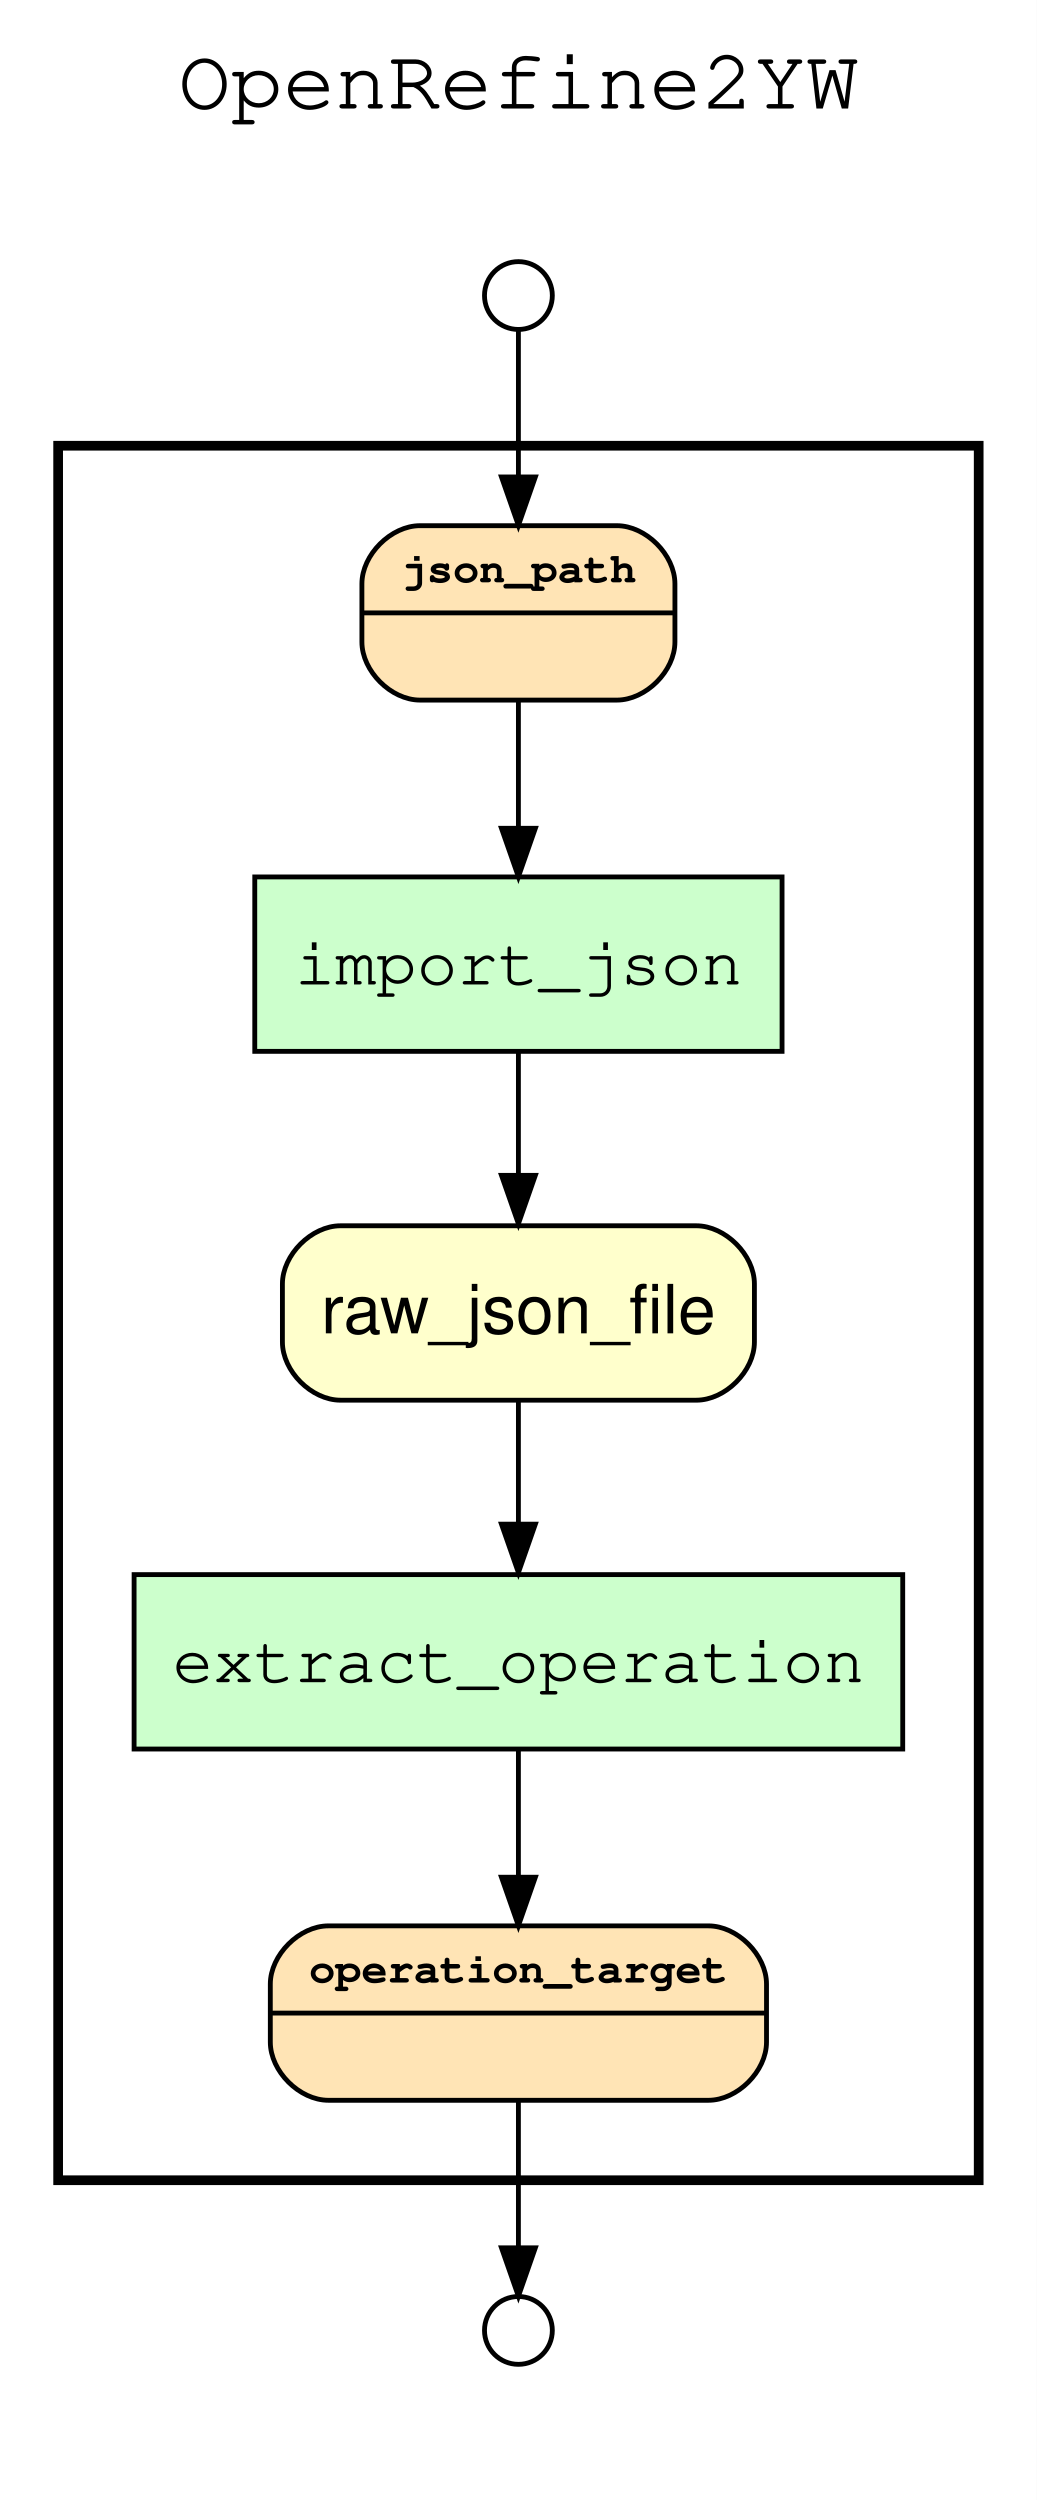
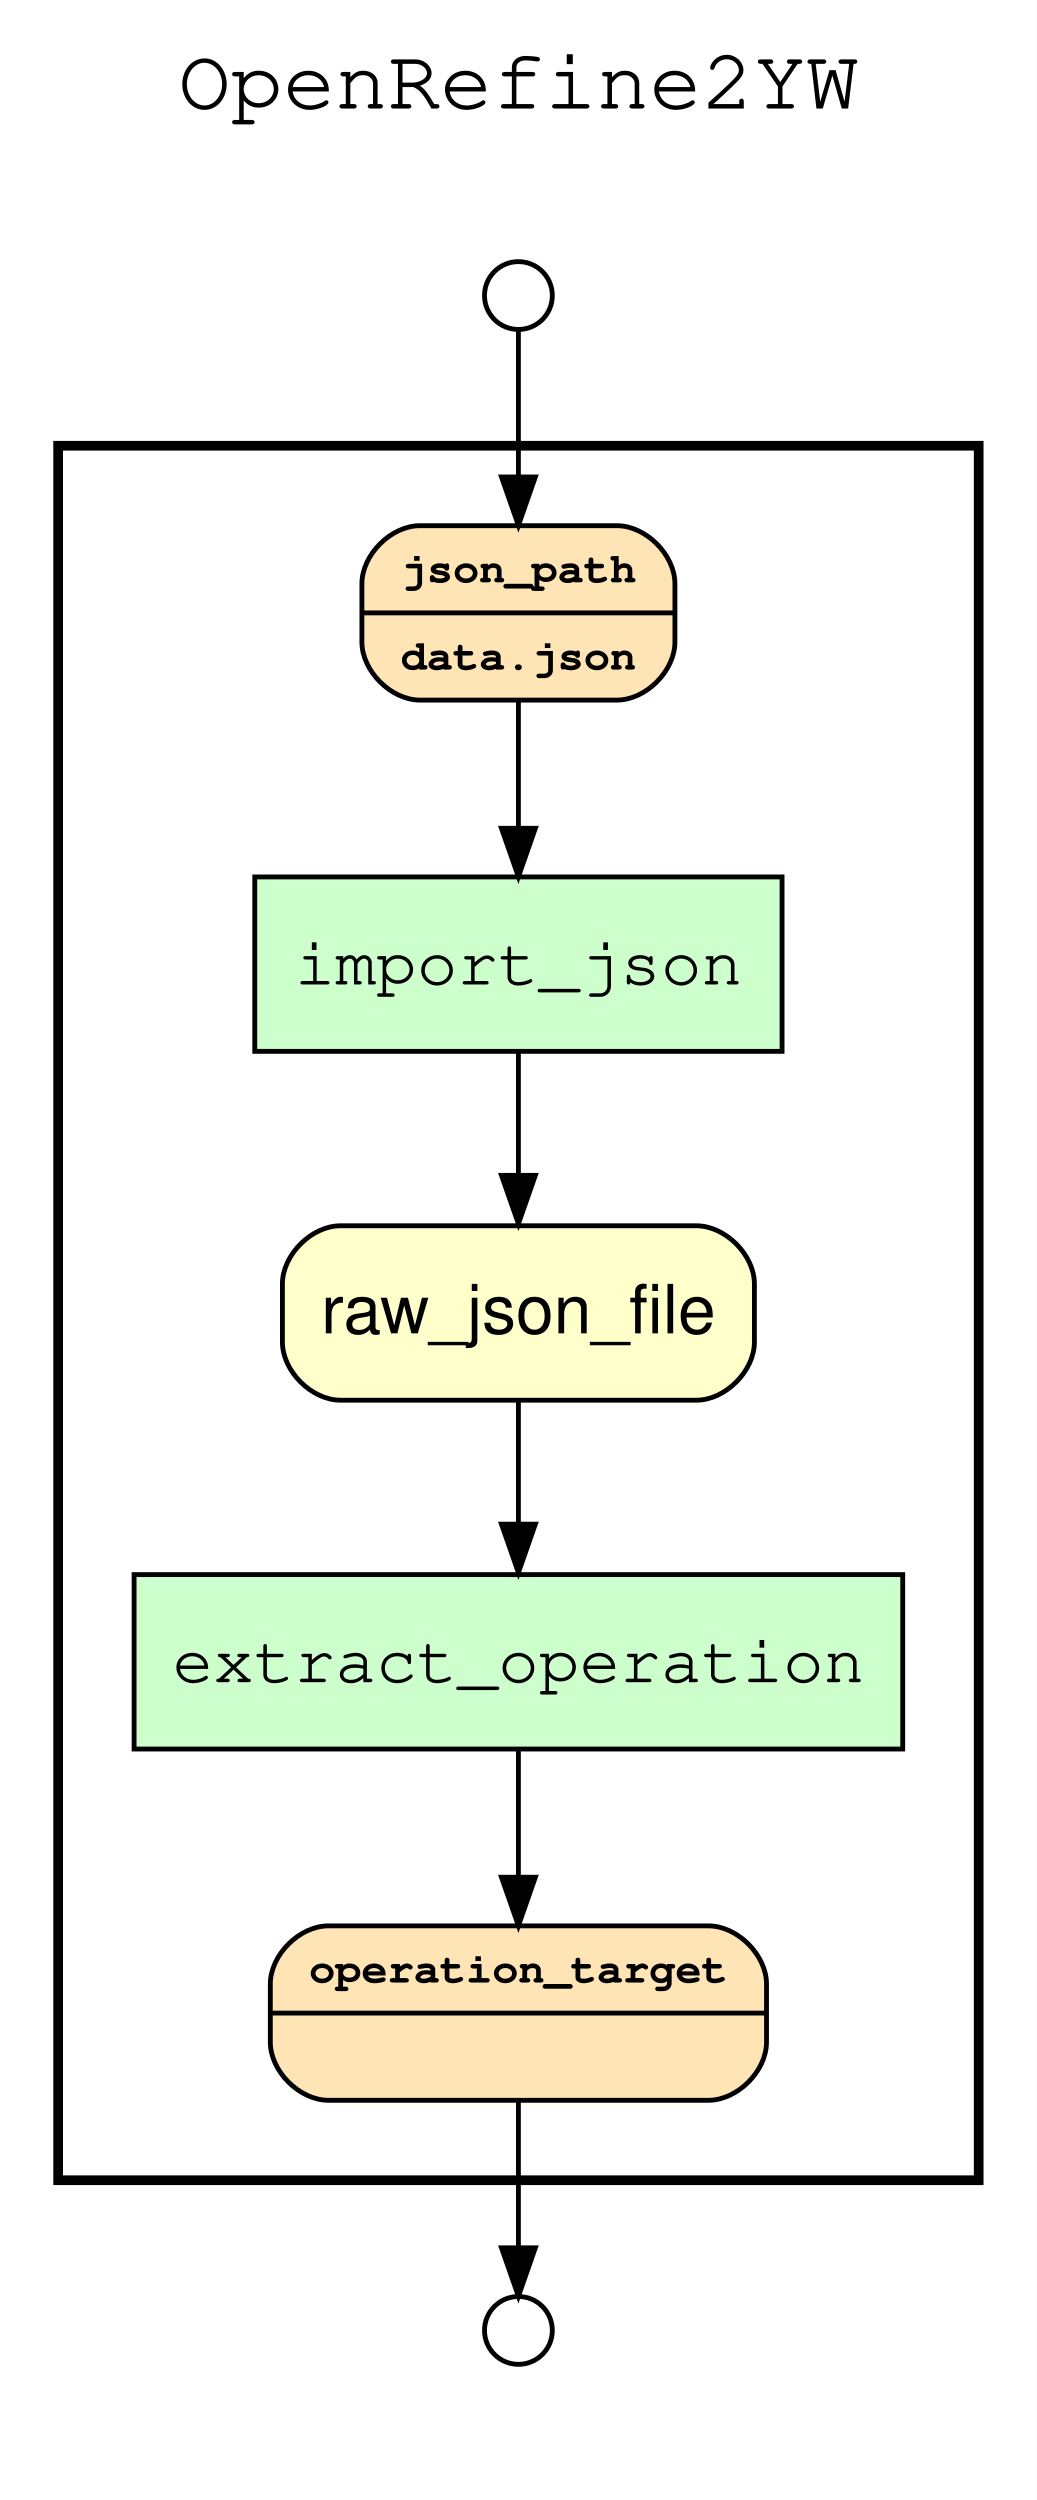
<svg xmlns="http://www.w3.org/2000/svg" width="214pt" height="516pt" viewBox="0.00 0.00 214.00 516.00">
  <g id="graph0" class="graph" transform="scale(1 1) rotate(0) translate(4 512)">
    <polygon fill="white" stroke="transparent" points="-4,4 -4,-512 210,-512 210,4 -4,4" />
    <text text-anchor="middle" x="103" y="-489.6" font-family="Courier,monospace" font-size="18.00">OpenRefine2YW</text>
    <g id="clust1" class="cluster">
      <polygon fill="none" stroke="black" stroke-width="2" points="8,-62 8,-420 198,-420 198,-62 8,-62" />
    </g>
    <g id="clust2" class="cluster">
      <polygon fill="none" stroke="white" stroke-width="2" points="16,-70 16,-412 190,-412 190,-70 16,-70" />
    </g>
    <g id="clust3" class="cluster">
      <polygon fill="none" stroke="white" stroke-width="2" points="80,-428 80,-474 126,-474 126,-428 80,-428" />
    </g>
    <g id="clust4" class="cluster">
      <polygon fill="none" stroke="white" stroke-width="2" points="88,-436 88,-466 118,-466 118,-436 88,-436" />
    </g>
    <g id="clust5" class="cluster">
      <polygon fill="none" stroke="white" stroke-width="2" points="80,-8 80,-54 126,-54 126,-8 80,-8" />
    </g>
    <g id="clust6" class="cluster">
      <polygon fill="none" stroke="white" stroke-width="2" points="88,-16 88,-46 118,-46 118,-16 88,-16" />
    </g>
    <g id="node1" class="node">
      <polygon fill="#ccffcc" stroke="black" points="157.416,-331 48.584,-331 48.584,-295 157.416,-295 157.416,-331" />
      <text text-anchor="middle" x="103" y="-308.8" font-family="Courier,monospace" font-size="14.00">import_json</text>
    </g>
    <g id="node3" class="node">
      <path fill="#ffffcc" stroke="black" d="M139.71,-259C139.71,-259 66.29,-259 66.29,-259 60.29,-259 54.29,-253 54.29,-247 54.29,-247 54.29,-235 54.29,-235 54.29,-229 60.29,-223 66.29,-223 66.29,-223 139.71,-223 139.71,-223 145.71,-223 151.71,-229 151.71,-235 151.71,-235 151.71,-247 151.71,-247 151.71,-253 145.71,-259 139.71,-259" />
      <text text-anchor="middle" x="103" y="-236.8" font-family="Helvetica,sans-Serif" font-size="14.00">raw_json_file</text>
    </g>
    <g id="edge3" class="edge">
      <path fill="none" stroke="black" d="M103,-294.831C103,-287.131 103,-277.974 103,-269.417" />
      <polygon fill="black" stroke="black" points="106.5,-269.413 103,-259.413 99.5,-269.413 106.5,-269.413" />
    </g>
    <g id="node2" class="node">
      <polygon fill="#ccffcc" stroke="black" points="182.323,-187 23.677,-187 23.677,-151 182.323,-151 182.323,-187" />
      <text text-anchor="middle" x="103" y="-164.8" font-family="Courier,monospace" font-size="14.00">extract_operation</text>
    </g>
    <g id="node5" class="node">
      <path fill="#ffe4b5" stroke="black" d="M63.793,-78.5C63.793,-78.5 142.207,-78.5 142.207,-78.5 148.207,-78.5 154.207,-84.5 154.207,-90.5 154.207,-90.5 154.207,-102.5 154.207,-102.5 154.207,-108.5 148.207,-114.5 142.207,-114.5 142.207,-114.5 63.793,-114.5 63.793,-114.5 57.793,-114.5 51.793,-108.5 51.793,-102.5 51.793,-102.5 51.793,-90.5 51.793,-90.5 51.793,-84.5 57.793,-78.5 63.793,-78.5" />
      <text text-anchor="middle" x="103" y="-102.8" font-family="Courier,monospace" font-weight="bold" font-size="9.00">operation_target</text>
      <polyline fill="none" stroke="black" points="51.793,-96.5 154.207,-96.5 " />
      <text text-anchor="middle" x="103" y="-84.8" font-family="Courier,monospace" font-weight="bold" font-size="9.00"> </text>
    </g>
    <g id="edge4" class="edge">
      <path fill="none" stroke="black" d="M103,-150.705C103,-142.832 103,-133.447 103,-124.717" />
      <polygon fill="black" stroke="black" points="106.5,-124.538 103,-114.538 99.5,-124.538 106.5,-124.538" />
    </g>
    <g id="edge1" class="edge">
      <path fill="none" stroke="black" d="M103,-222.831C103,-215.131 103,-205.974 103,-197.417" />
      <polygon fill="black" stroke="black" points="106.5,-197.413 103,-187.413 99.5,-197.413 106.5,-197.413" />
    </g>
    <g id="node4" class="node">
      <path fill="#ffe4b5" stroke="black" d="M82.696,-367.5C82.696,-367.5 123.304,-367.5 123.304,-367.5 129.304,-367.5 135.304,-373.5 135.304,-379.5 135.304,-379.5 135.304,-391.5 135.304,-391.5 135.304,-397.5 129.304,-403.5 123.304,-403.5 123.304,-403.5 82.696,-403.5 82.696,-403.5 76.696,-403.5 70.696,-397.5 70.696,-391.5 70.696,-391.5 70.696,-379.5 70.696,-379.5 70.696,-373.5 76.696,-367.5 82.696,-367.5" />
      <text text-anchor="middle" x="103" y="-391.8" font-family="Courier,monospace" font-weight="bold" font-size="9.00">json_path</text>
      <polyline fill="none" stroke="black" points="70.696,-385.5 135.304,-385.5 " />
-       <text text-anchor="middle" x="103" y="-373.8" font-family="Courier,monospace" font-weight="bold" font-size="9.00"> </text>
+       <text text-anchor="start" x="78.696" y="-373.8" font-family="Courier,monospace" font-weight="bold" font-size="9.00">data.json</text>
    </g>
    <g id="edge2" class="edge">
      <path fill="none" stroke="black" d="M103,-367.205C103,-359.332 103,-349.947 103,-341.217" />
      <polygon fill="black" stroke="black" points="106.5,-341.038 103,-331.038 99.5,-341.038 106.5,-341.038" />
    </g>
    <g id="node7" class="node">
      <ellipse fill="none" stroke="black" cx="103" cy="-31" rx="7" ry="7" />
    </g>
    <g id="edge6" class="edge">
      <path fill="none" stroke="black" d="M103,-78.255C103,-68.886 103,-57.533 103,-48.303" />
      <polygon fill="black" stroke="black" points="106.5,-48.056 103,-38.056 99.5,-48.056 106.5,-48.056" />
    </g>
    <g id="node6" class="node">
      <ellipse fill="none" stroke="black" cx="103" cy="-451" rx="7" ry="7" />
    </g>
    <g id="edge5" class="edge">
      <path fill="none" stroke="black" d="M103,-443.99C103,-436.738 103,-424.935 103,-413.824" />
      <polygon fill="black" stroke="black" points="106.5,-413.555 103,-403.555 99.5,-413.555 106.5,-413.555" />
    </g>
  </g>
</svg>
